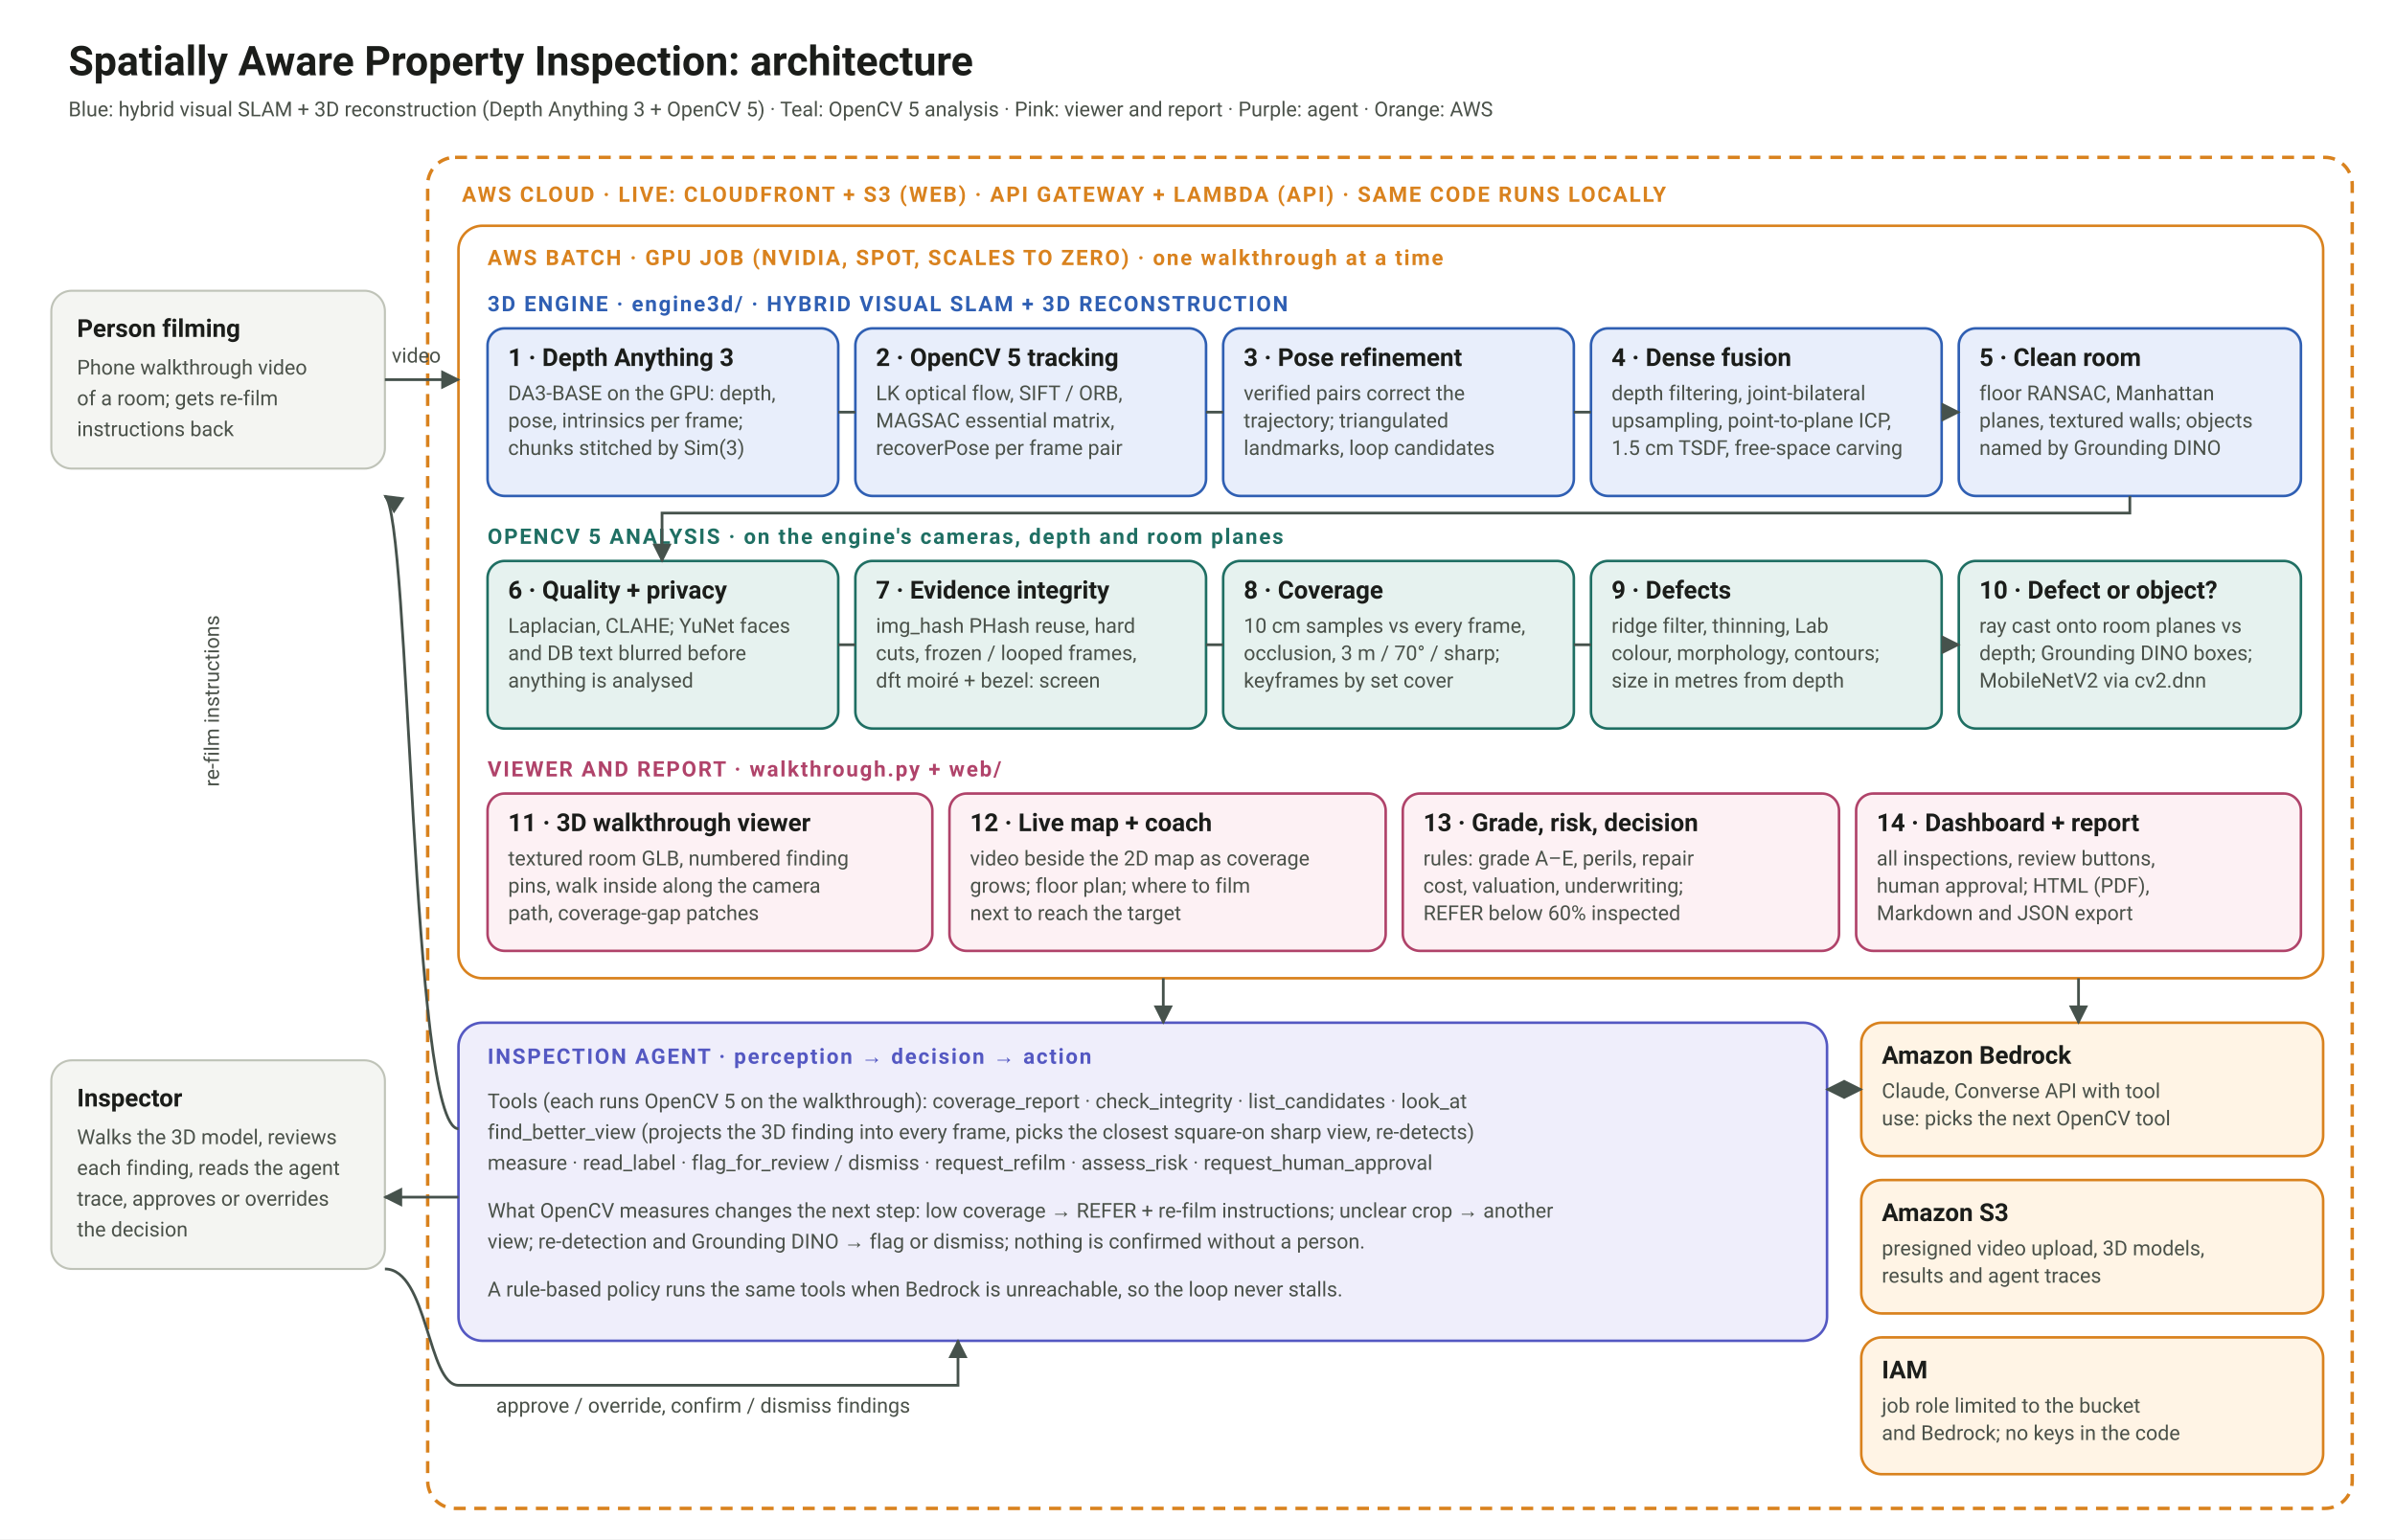
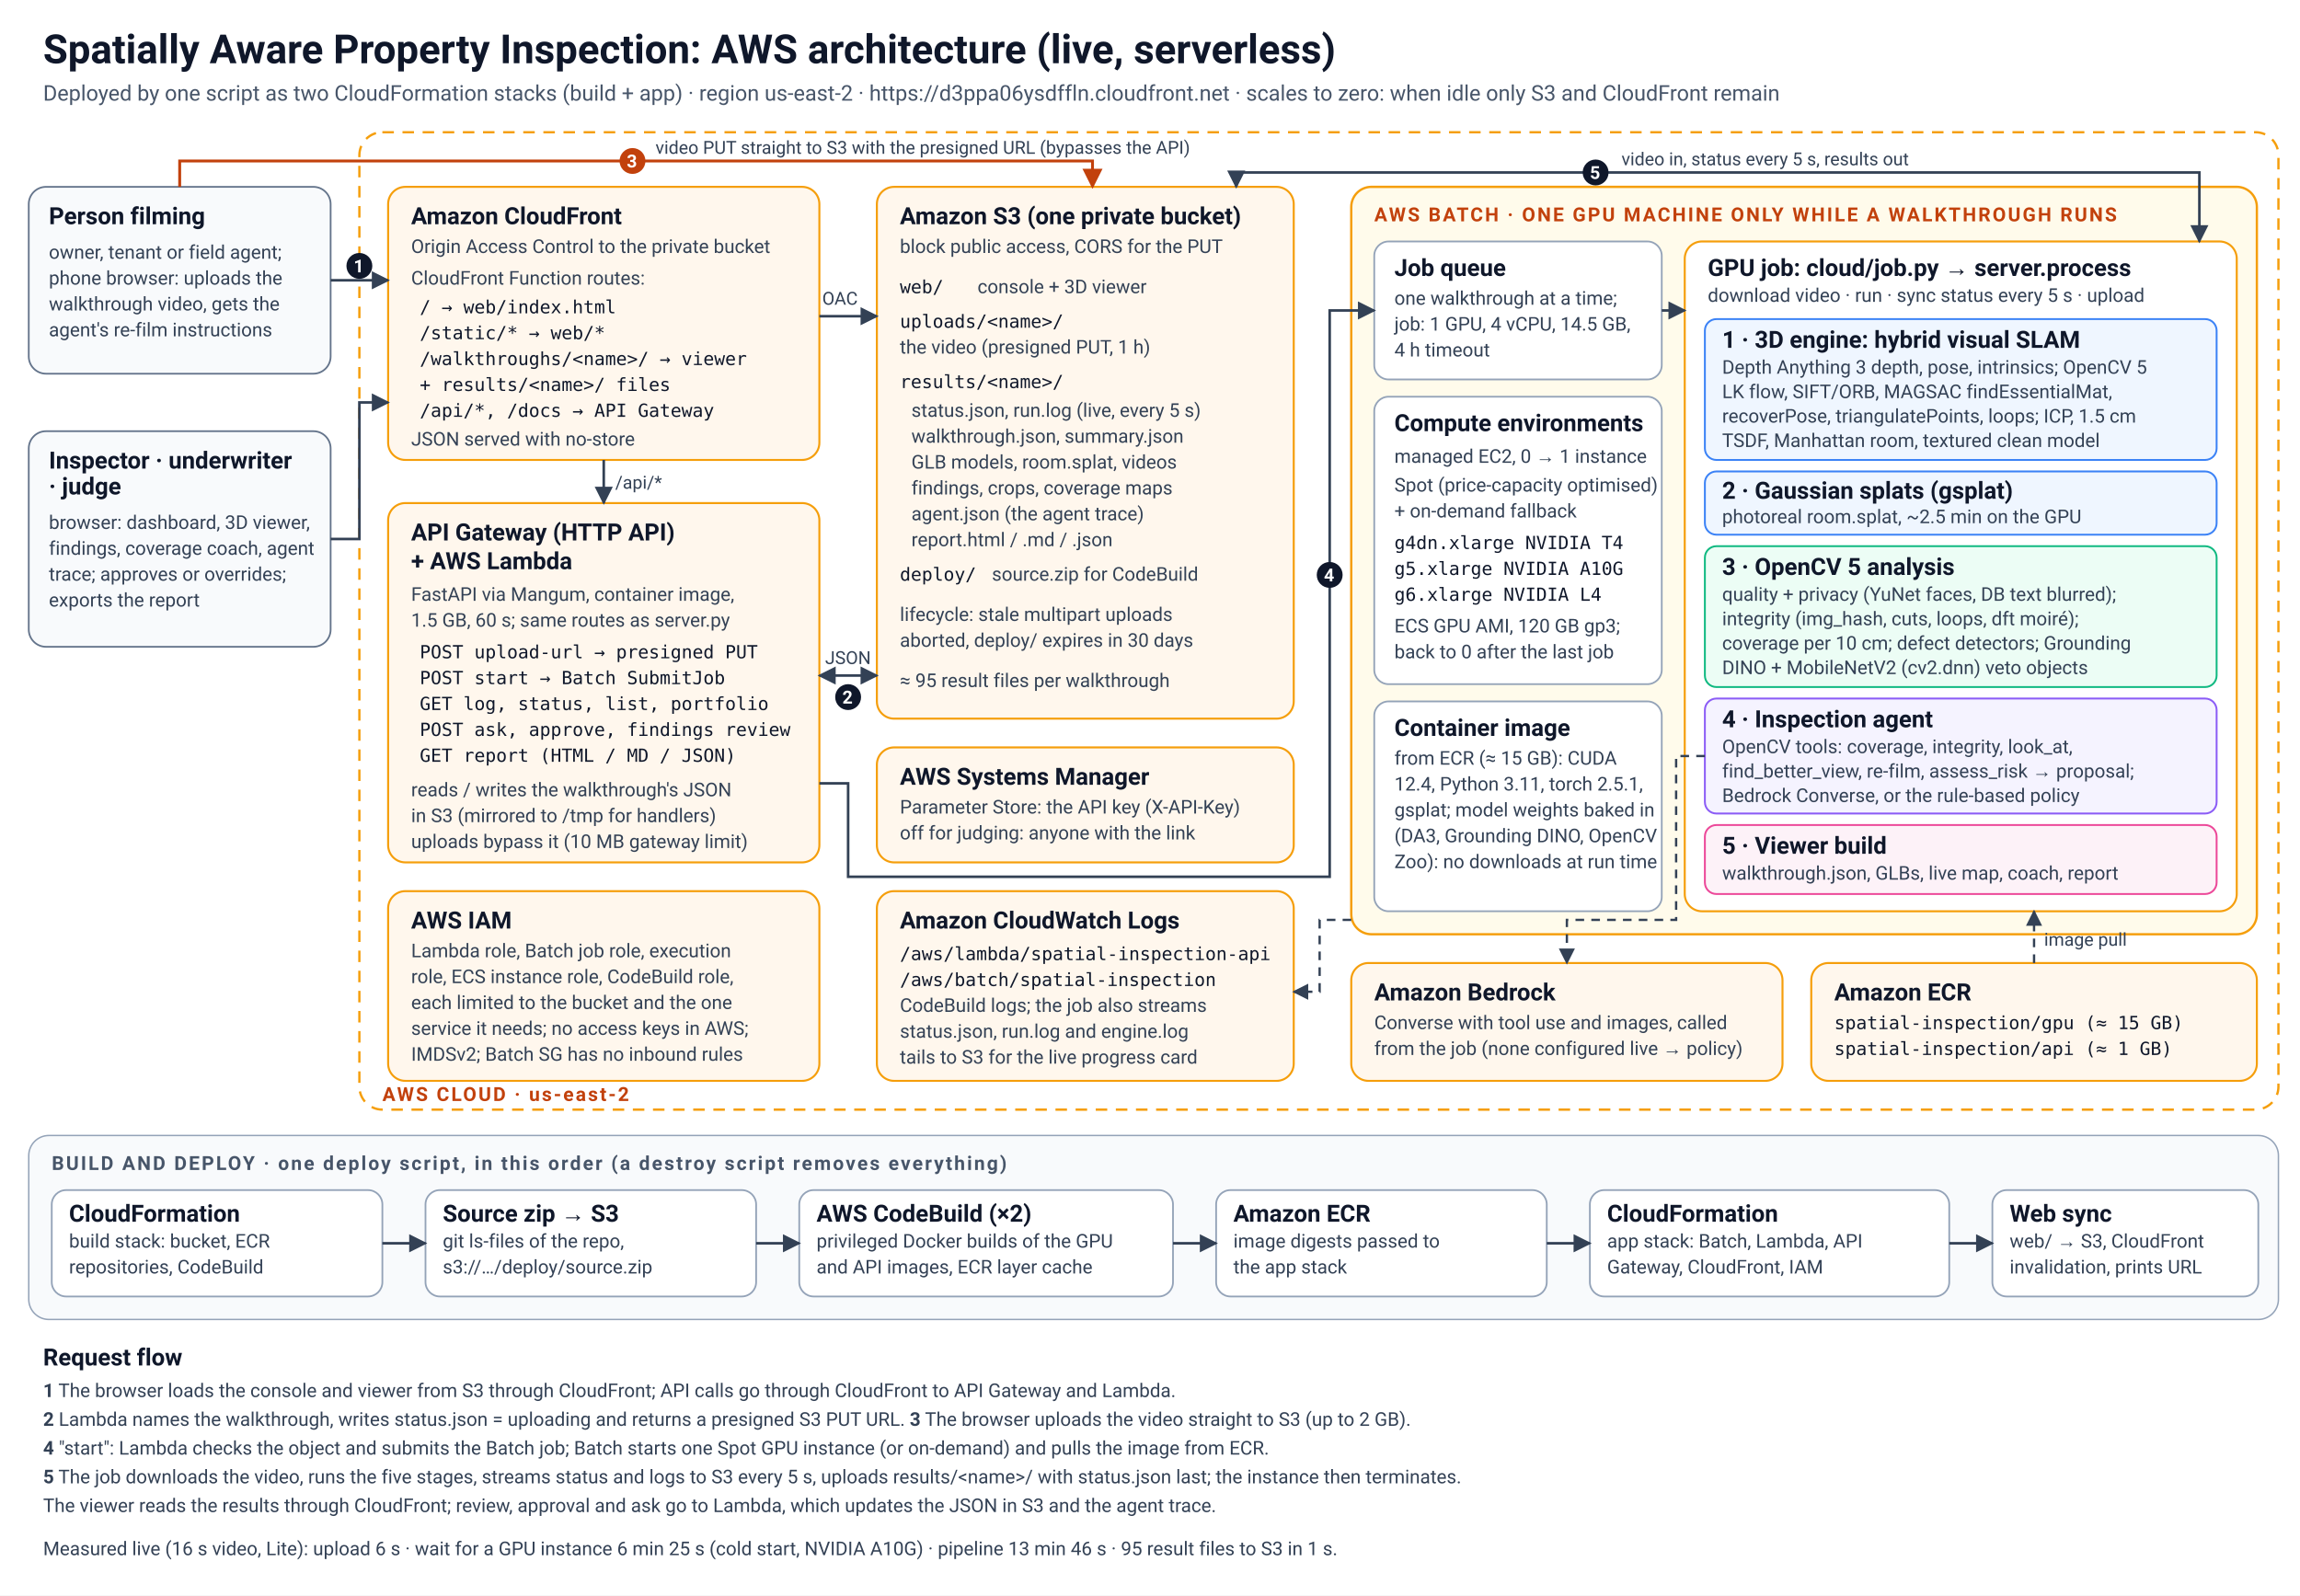
- <svg xmlns="http://www.w3.org/2000/svg" viewBox="0 0 1400 900" font-family="Segoe UI, Roboto, Arial, sans-serif">
+ <svg xmlns="http://www.w3.org/2000/svg" viewBox="0 0 1600 1110" font-family="Segoe UI, Roboto, Arial, sans-serif">
  <defs>
    <marker id="a" viewBox="0 0 10 10" refX="9" refY="5" markerWidth="7" markerHeight="7" orient="auto-start-reverse">
-       <path d="M0 0L10 5L0 10z" fill="#46524c" />
+       <path d="M0 0L10 5L0 10z" fill="#334155" />
+     </marker>
+     <marker id="o" viewBox="0 0 10 10" refX="9" refY="5" markerWidth="7" markerHeight="7" orient="auto-start-reverse">
+       <path d="M0 0L10 5L0 10z" fill="#c2410c" />
    </marker>
    <style>
-       .t{font-size:14.5px;fill:#1b1d1a;font-weight:700}.s{font-size:12px;fill:#4a5149}.h{font-size:12.5px;font-weight:700;letter-spacing:.08em}
-       .eng{fill:#e8eefb;stroke:#2f5fb3;stroke-width:1.5}.cv{fill:#e6f2ef;stroke:#1f6f63;stroke-width:1.5}.vw{fill:#fdf1f4;stroke:#b0436a;stroke-width:1.5}
-       .aws{fill:#fff4e5;stroke:#d9821e;stroke-width:1.5}.ag{fill:#efeefb;stroke:#5458c2;stroke-width:1.5}
-       .pl{fill:#f4f5f2;stroke:#bfc3b8;stroke-width:1.2}.l{stroke:#46524c;stroke-width:1.6;fill:none}
+       .title { font-size: 28px; font-weight: 700; fill: #0f172a }
+       .sub { font-size: 15px; fill: #475569 }
+       .grp { font-size: 13.5px; font-weight: 700; letter-spacing: .1em }
+       .h { font-size: 16.5px; font-weight: 700; fill: #0f172a }
+       .d { font-size: 13.2px; fill: #334155 }
+       .m { font-family: Consolas, monospace; font-size: 12.6px; fill: #0f172a }
+       .n { font-size: 12.5px; font-weight: 700; fill: #fff }
+       .lbl { font-size: 12.5px; fill: #334155 }
+       .aws { fill: #fff7ed; stroke: #f59e0b; stroke-width: 1.4 }
+       .box { fill: #ffffff; stroke: #94a3b8; stroke-width: 1.2 }
+       .cv { fill: #ecfdf5; stroke: #10b981; stroke-width: 1.3 }
+       .eng { fill: #eff6ff; stroke: #3b82f6; stroke-width: 1.3 }
+       .ag { fill: #f5f3ff; stroke: #8b5cf6; stroke-width: 1.3 }
+       .vw { fill: #fdf2f8; stroke: #ec4899; stroke-width: 1.3 }
+       .act { fill: #f8fafc; stroke: #64748b; stroke-width: 1.2 }
+       .ln { stroke: #334155; stroke-width: 1.8; fill: none }
+       .up { stroke: #c2410c; stroke-width: 2; fill: none }
+       .dsh { stroke: #334155; stroke-width: 1.6; fill: none; stroke-dasharray: 6 5 }
    </style>
  </defs>
-   <rect width="1400" height="900" fill="#ffffff" />
-   <text x="40" y="44" font-size="24" font-weight="700" fill="#1b1d1a">Spatially Aware Property Inspection: architecture</text>
-   <text x="40" y="68" class="s">Blue: hybrid visual SLAM + 3D reconstruction (Depth Anything 3 + OpenCV 5) · Teal: OpenCV 5 analysis · Pink: viewer and report · Purple: agent · Orange: AWS</text>
-   <rect x="250" y="92" width="1125" height="790" rx="16" fill="none" stroke="#d9821e" stroke-width="2" stroke-dasharray="7 5" />
-   <text x="270" y="118" class="h" fill="#d9821e">AWS CLOUD · LIVE: CLOUDFRONT + S3 (WEB) · API GATEWAY + LAMBDA (API) · SAME CODE RUNS LOCALLY</text>
-   <rect x="30" y="170" width="195" height="104" rx="12" class="pl" />
-   <text x="45" y="197" class="t">Person filming</text>
-   <text x="45" y="219" class="s">Phone walkthrough video</text>
-   <text x="45" y="237" class="s">of a room; gets re-film</text>
-   <text x="45" y="255" class="s">instructions back</text>
-   <rect x="30" y="620" width="195" height="122" rx="12" class="pl" />
-   <text x="45" y="647" class="t">Inspector</text>
-   <text x="45" y="669" class="s">Walks the 3D model, reviews</text>
-   <text x="45" y="687" class="s">each finding, reads the agent</text>
-   <text x="45" y="705" class="s">trace, approves or overrides</text>
-   <text x="45" y="723" class="s">the decision</text>
-   <rect x="268" y="132" width="1090" height="440" rx="14" fill="none" stroke="#d9821e" stroke-width="1.5" />
-   <text x="285" y="155" class="h" fill="#d9821e">AWS BATCH · GPU JOB (NVIDIA, SPOT, SCALES TO ZERO) · one walkthrough at a time</text>
-   <text x="285" y="182" class="h" fill="#2f5fb3">3D ENGINE · engine3d/ · HYBRID VISUAL SLAM + 3D RECONSTRUCTION</text>
-   <rect x="285" y="192" width="205" height="98" rx="10" class="eng" />
-   <text x="297" y="214" class="t">1 · Depth Anything 3</text>
-   <text x="297" y="234" class="s">DA3-BASE on the GPU: depth,</text>
-   <text x="297" y="250" class="s">pose, intrinsics per frame;</text>
-   <text x="297" y="266" class="s">chunks stitched by Sim(3)</text>
-   <rect x="500" y="192" width="205" height="98" rx="10" class="eng" />
-   <text x="512" y="214" class="t">2 · OpenCV 5 tracking</text>
-   <text x="512" y="234" class="s">LK optical flow, SIFT / ORB,</text>
-   <text x="512" y="250" class="s">MAGSAC essential matrix,</text>
-   <text x="512" y="266" class="s">recoverPose per frame pair</text>
-   <rect x="715" y="192" width="205" height="98" rx="10" class="eng" />
-   <text x="727" y="214" class="t">3 · Pose refinement</text>
-   <text x="727" y="234" class="s">verified pairs correct the</text>
-   <text x="727" y="250" class="s">trajectory; triangulated</text>
-   <text x="727" y="266" class="s">landmarks, loop candidates</text>
-   <rect x="930" y="192" width="205" height="98" rx="10" class="eng" />
-   <text x="942" y="214" class="t">4 · Dense fusion</text>
-   <text x="942" y="234" class="s">depth filtering, joint-bilateral</text>
-   <text x="942" y="250" class="s">upsampling, point-to-plane ICP,</text>
-   <text x="942" y="266" class="s">1.5 cm TSDF, free-space carving</text>
-   <rect x="1145" y="192" width="200" height="98" rx="10" class="eng" />
-   <text x="1157" y="214" class="t">5 · Clean room</text>
-   <text x="1157" y="234" class="s">floor RANSAC, Manhattan</text>
-   <text x="1157" y="250" class="s">planes, textured walls; objects</text>
-   <text x="1157" y="266" class="s">named by Grounding DINO</text>
-   <path class="l" d="M490 241H500M705 241H715M920 241H930M1135 241H1145" marker-end="url(#a)" />
-   <text x="285" y="318" class="h" fill="#1f6f63">OPENCV 5 ANALYSIS · on the engine's cameras, depth and room planes</text>
-   <rect x="285" y="328" width="205" height="98" rx="10" class="cv" />
-   <text x="297" y="350" class="t">6 · Quality + privacy</text>
-   <text x="297" y="370" class="s">Laplacian, CLAHE; YuNet faces</text>
-   <text x="297" y="386" class="s">and DB text blurred before</text>
-   <text x="297" y="402" class="s">anything is analysed</text>
-   <rect x="500" y="328" width="205" height="98" rx="10" class="cv" />
-   <text x="512" y="350" class="t">7 · Evidence integrity</text>
-   <text x="512" y="370" class="s">img_hash PHash reuse, hard</text>
-   <text x="512" y="386" class="s">cuts, frozen / looped frames,</text>
-   <text x="512" y="402" class="s">dft moiré + bezel: screen</text>
-   <rect x="715" y="328" width="205" height="98" rx="10" class="cv" />
-   <text x="727" y="350" class="t">8 · Coverage</text>
-   <text x="727" y="370" class="s">10 cm samples vs every frame,</text>
-   <text x="727" y="386" class="s">occlusion, 3 m / 70° / sharp;</text>
-   <text x="727" y="402" class="s">keyframes by set cover</text>
-   <rect x="930" y="328" width="205" height="98" rx="10" class="cv" />
-   <text x="942" y="350" class="t">9 · Defects</text>
-   <text x="942" y="370" class="s">ridge filter, thinning, Lab</text>
-   <text x="942" y="386" class="s">colour, morphology, contours;</text>
-   <text x="942" y="402" class="s">size in metres from depth</text>
-   <rect x="1145" y="328" width="200" height="98" rx="10" class="cv" />
-   <text x="1157" y="350" class="t">10 · Defect or object?</text>
-   <text x="1157" y="370" class="s">ray cast onto room planes vs</text>
-   <text x="1157" y="386" class="s">depth; Grounding DINO boxes;</text>
-   <text x="1157" y="402" class="s">MobileNetV2 via cv2.dnn</text>
-   <path class="l" d="M490 377H500M705 377H715M920 377H930M1135 377H1145" marker-end="url(#a)" />
-   <path class="l" d="M1245 290V300H387V328" marker-end="url(#a)" />
-   <text x="285" y="454" class="h" fill="#b0436a">VIEWER AND REPORT · walkthrough.py + web/</text>
-   <rect x="285" y="464" width="260" height="92" rx="10" class="vw" />
-   <text x="297" y="486" class="t">11 · 3D walkthrough viewer</text>
-   <text x="297" y="506" class="s">textured room GLB, numbered finding</text>
-   <text x="297" y="522" class="s">pins, walk inside along the camera</text>
-   <text x="297" y="538" class="s">path, coverage-gap patches</text>
-   <rect x="555" y="464" width="255" height="92" rx="10" class="vw" />
-   <text x="567" y="486" class="t">12 · Live map + coach</text>
-   <text x="567" y="506" class="s">video beside the 2D map as coverage</text>
-   <text x="567" y="522" class="s">grows; floor plan; where to film</text>
-   <text x="567" y="538" class="s">next to reach the target</text>
-   <rect x="820" y="464" width="255" height="92" rx="10" class="vw" />
-   <text x="832" y="486" class="t">13 · Grade, risk, decision</text>
-   <text x="832" y="506" class="s">rules: grade A–E, perils, repair</text>
-   <text x="832" y="522" class="s">cost, valuation, underwriting;</text>
-   <text x="832" y="538" class="s">REFER below 60% inspected</text>
-   <rect x="1085" y="464" width="260" height="92" rx="10" class="vw" />
-   <text x="1097" y="486" class="t">14 · Dashboard + report</text>
-   <text x="1097" y="506" class="s">all inspections, review buttons,</text>
-   <text x="1097" y="522" class="s">human approval; HTML (PDF),</text>
-   <text x="1097" y="538" class="s">Markdown and JSON export</text>
-   <rect x="268" y="598" width="800" height="186" rx="14" class="ag" />
-   <text x="285" y="622" class="h" fill="#5458c2">INSPECTION AGENT · perception → decision → action</text>
-   <text x="285" y="648" class="s">Tools (each runs OpenCV 5 on the walkthrough): coverage_report · check_integrity · list_candidates · look_at</text>
-   <text x="285" y="666" class="s">find_better_view (projects the 3D finding into every frame, picks the closest square-on sharp view, re-detects)</text>
-   <text x="285" y="684" class="s">measure · read_label · flag_for_review / dismiss · request_refilm · assess_risk · request_human_approval</text>
-   <text x="285" y="712" class="s">What OpenCV measures changes the next step: low coverage → REFER + re-film instructions; unclear crop → another</text>
-   <text x="285" y="730" class="s">view; re-detection and Grounding DINO → flag or dismiss; nothing is confirmed without a person.</text>
-   <text x="285" y="758" class="s">A rule-based policy runs the same tools when Bedrock is unreachable, so the loop never stalls.</text>
-   <rect x="1088" y="598" width="270" height="78" rx="12" class="aws" />
-   <text x="1100" y="622" class="t">Amazon Bedrock</text>
-   <text x="1100" y="642" class="s">Claude, Converse API with tool</text>
-   <text x="1100" y="658" class="s">use: picks the next OpenCV tool</text>
-   <rect x="1088" y="690" width="270" height="78" rx="12" class="aws" />
-   <text x="1100" y="714" class="t">Amazon S3</text>
-   <text x="1100" y="734" class="s">presigned video upload, 3D models,</text>
-   <text x="1100" y="750" class="s">results and agent traces</text>
-   <rect x="1088" y="782" width="270" height="80" rx="12" class="aws" />
-   <text x="1100" y="806" class="t">IAM</text>
-   <text x="1100" y="826" class="s">job role limited to the bucket</text>
-   <text x="1100" y="842" class="s">and Bedrock; no keys in the code</text>
-   <path class="l" d="M1068 637H1088" marker-end="url(#a)" marker-start="url(#a)" />
-   <path class="l" d="M680 572V598" marker-end="url(#a)" />
-   <path class="l" d="M1215 572V598" marker-end="url(#a)" />
-   <path class="l" d="M225 222H268" marker-end="url(#a)" />
-   <text x="229" y="212" class="s">video</text>
-   <path class="l" d="M268 700H225" marker-end="url(#a)" />
-   <path class="l" d="M225 742C250 742 250 810 268 810H560V784" marker-end="url(#a)" />
-   <text x="290" y="826" class="s">approve / override, confirm / dismiss findings</text>
-   <path class="l" d="M268 660C240 660 240 300 225 290" marker-end="url(#a)" />
-   <text x="128" y="460" class="s" transform="rotate(-90 128 460)">re-film instructions</text>
+   <rect width="1600" height="1110" fill="#ffffff" />
+   <text x="30" y="44" class="title">Spatially Aware Property Inspection: AWS architecture (live, serverless)</text>
+   <text x="30" y="70" class="sub">Deployed by one script as two CloudFormation stacks (build + app) · region us-east-2 · https://d3ppa06ysdffln.cloudfront.net · scales to zero: when idle only S3 and CloudFront remain</text>
+   <rect x="20" y="130" width="210" height="130" rx="12" class="act" />
+   <text x="34" y="156" class="h">Person filming</text>
+   <text x="34" y="180" class="d">owner, tenant or field agent;</text>
+   <text x="34" y="198" class="d">phone browser: uploads the</text>
+   <text x="34" y="216" class="d">walkthrough video, gets the</text>
+   <text x="34" y="234" class="d">agent's re-film instructions</text>
+   <rect x="20" y="300" width="210" height="150" rx="12" class="act" />
+   <text x="34" y="326" class="h">Inspector · underwriter</text>
+   <text x="34" y="344" class="h">· judge</text>
+   <text x="34" y="368" class="d">browser: dashboard, 3D viewer,</text>
+   <text x="34" y="386" class="d">findings, coverage coach, agent</text>
+   <text x="34" y="404" class="d">trace; approves or overrides;</text>
+   <text x="34" y="422" class="d">exports the report</text>
+   <rect x="250" y="92" width="1335" height="680" rx="16" fill="none" stroke="#f59e0b" stroke-width="1.6" stroke-dasharray="8 6" />
+   <text x="266" y="766" class="grp" fill="#c2410c">AWS CLOUD · us-east-2</text>
+   <rect x="270" y="130" width="300" height="190" rx="12" class="aws" />
+   <text x="286" y="156" class="h">Amazon CloudFront</text>
+   <text x="286" y="176" class="d">Origin Access Control to the private bucket</text>
+   <text x="286" y="198" class="d">CloudFront Function routes:</text>
+   <text x="292" y="218" class="m">/  → web/index.html</text>
+   <text x="292" y="236" class="m">/static/*  → web/*</text>
+   <text x="292" y="254" class="m">/walkthroughs/&lt;name&gt;/ → viewer</text>
+   <text x="292" y="272" class="m">  + results/&lt;name&gt;/ files</text>
+   <text x="292" y="290" class="m">/api/*, /docs → API Gateway</text>
+   <text x="286" y="310" class="d">JSON served with no-store</text>
+   <rect x="270" y="350" width="300" height="250" rx="12" class="aws" />
+   <text x="286" y="376" class="h">API Gateway (HTTP API)</text>
+   <text x="286" y="396" class="h">+ AWS Lambda</text>
+   <text x="286" y="418" class="d">FastAPI via Mangum, container image,</text>
+   <text x="286" y="436" class="d">1.5 GB, 60 s; same routes as server.py</text>
+   <text x="292" y="458" class="m">POST upload-url → presigned PUT</text>
+   <text x="292" y="476" class="m">POST start → Batch SubmitJob</text>
+   <text x="292" y="494" class="m">GET  log, status, list, portfolio</text>
+   <text x="292" y="512" class="m">POST ask, approve, findings review</text>
+   <text x="292" y="530" class="m">GET  report (HTML / MD / JSON)</text>
+   <text x="286" y="554" class="d">reads / writes the walkthrough's JSON</text>
+   <text x="286" y="572" class="d">in S3 (mirrored to /tmp for handlers)</text>
+   <text x="286" y="590" class="d">uploads bypass it (10 MB gateway limit)</text>
+   <rect x="610" y="130" width="290" height="370" rx="12" class="aws" />
+   <text x="626" y="156" class="h">Amazon S3 (one private bucket)</text>
+   <text x="626" y="176" class="d">block public access, CORS for the PUT</text>
+   <text x="626" y="204" class="m">web/</text>
+   <text x="680" y="204" class="d">console + 3D viewer</text>
+   <text x="626" y="228" class="m">uploads/&lt;name&gt;/</text>
+   <text x="626" y="246" class="d">  the video (presigned PUT, 1 h)</text>
+   <text x="626" y="270" class="m">results/&lt;name&gt;/</text>
+   <text x="634" y="290" class="d">status.json, run.log (live, every 5 s)</text>
+   <text x="634" y="308" class="d">walkthrough.json, summary.json</text>
+   <text x="634" y="326" class="d">GLB models, room.splat, videos</text>
+   <text x="634" y="344" class="d">findings, crops, coverage maps</text>
+   <text x="634" y="362" class="d">agent.json (the agent trace)</text>
+   <text x="634" y="380" class="d">report.html / .md / .json</text>
+   <text x="626" y="404" class="m">deploy/</text>
+   <text x="690" y="404" class="d">source.zip for CodeBuild</text>
+   <text x="626" y="432" class="d">lifecycle: stale multipart uploads</text>
+   <text x="626" y="450" class="d">aborted, deploy/ expires in 30 days</text>
+   <text x="626" y="478" class="d">≈ 95 result files per walkthrough</text>
+   <rect x="610" y="520" width="290" height="80" rx="12" class="aws" />
+   <text x="626" y="546" class="h">AWS Systems Manager</text>
+   <text x="626" y="566" class="d">Parameter Store: the API key (X-API-Key)</text>
+   <text x="626" y="584" class="d">off for judging: anyone with the link</text>
+   <rect x="270" y="620" width="300" height="132" rx="12" class="aws" />
+   <text x="286" y="646" class="h">AWS IAM</text>
+   <text x="286" y="666" class="d">Lambda role, Batch job role, execution</text>
+   <text x="286" y="684" class="d">role, ECS instance role, CodeBuild role,</text>
+   <text x="286" y="702" class="d">each limited to the bucket and the one</text>
+   <text x="286" y="720" class="d">service it needs; no access keys in AWS;</text>
+   <text x="286" y="738" class="d">IMDSv2; Batch SG has no inbound rules</text>
+   <rect x="610" y="620" width="290" height="132" rx="12" class="aws" />
+   <text x="626" y="646" class="h">Amazon CloudWatch Logs</text>
+   <text x="626" y="668" class="m">/aws/lambda/spatial-inspection-api</text>
+   <text x="626" y="686" class="m">/aws/batch/spatial-inspection</text>
+   <text x="626" y="704" class="d">CodeBuild logs; the job also streams</text>
+   <text x="626" y="722" class="d">status.json, run.log and engine.log</text>
+   <text x="626" y="740" class="d">tails to S3 for the live progress card</text>
+   <rect x="940" y="130" width="630" height="520" rx="14" fill="#fffbeb" stroke="#f59e0b" stroke-width="1.6" />
+   <text x="956" y="154" class="grp" fill="#c2410c">AWS BATCH · ONE GPU MACHINE ONLY WHILE A WALKTHROUGH RUNS</text>
+   <rect x="956" y="168" width="200" height="96" rx="10" class="box" />
+   <text x="970" y="192" class="h">Job queue</text>
+   <text x="970" y="212" class="d">one walkthrough at a time;</text>
+   <text x="970" y="230" class="d">job: 1 GPU, 4 vCPU, 14.5 GB,</text>
+   <text x="970" y="248" class="d">4 h timeout</text>
+   <rect x="956" y="276" width="200" height="200" rx="10" class="box" />
+   <text x="970" y="300" class="h">Compute environments</text>
+   <text x="970" y="322" class="d">managed EC2, 0 → 1 instance</text>
+   <text x="970" y="342" class="d">Spot (price-capacity optimised)</text>
+   <text x="970" y="360" class="d">+ on-demand fallback</text>
+   <text x="970" y="382" class="m">g4dn.xlarge  NVIDIA T4</text>
+   <text x="970" y="400" class="m">g5.xlarge    NVIDIA A10G</text>
+   <text x="970" y="418" class="m">g6.xlarge    NVIDIA L4</text>
+   <text x="970" y="440" class="d">ECS GPU AMI, 120 GB gp3;</text>
+   <text x="970" y="458" class="d">back to 0 after the last job</text>
+   <rect x="956" y="488" width="200" height="146" rx="10" class="box" />
+   <text x="970" y="512" class="h">Container image</text>
+   <text x="970" y="532" class="d">from ECR (≈ 15 GB): CUDA</text>
+   <text x="970" y="550" class="d">12.4, Python 3.11, torch 2.5.1,</text>
+   <text x="970" y="568" class="d">gsplat; model weights baked in</text>
+   <text x="970" y="586" class="d">(DA3, Grounding DINO, OpenCV</text>
+   <text x="970" y="604" class="d">Zoo): no downloads at run time</text>
+   <rect x="1172" y="168" width="384" height="466" rx="12" fill="#ffffff" stroke="#f59e0b" stroke-width="1.4" />
+   <text x="1188" y="192" class="h">GPU job: cloud/job.py → server.process</text>
+   <text x="1188" y="210" class="d">download video · run · sync status every 5 s · upload</text>
+   <rect x="1186" y="222" width="356" height="98" rx="8" class="eng" />
+   <text x="1198" y="242" class="h">1 · 3D engine: hybrid visual SLAM</text>
+   <text x="1198" y="260" class="d">Depth Anything 3 depth, pose, intrinsics; OpenCV 5</text>
+   <text x="1198" y="277" class="d">LK flow, SIFT/ORB, MAGSAC findEssentialMat,</text>
+   <text x="1198" y="294" class="d">recoverPose, triangulatePoints, loops; ICP, 1.5 cm</text>
+   <text x="1198" y="311" class="d">TSDF, Manhattan room, textured clean model</text>
+   <rect x="1186" y="328" width="356" height="44" rx="8" class="eng" />
+   <text x="1198" y="347" class="h">2 · Gaussian splats (gsplat)</text>
+   <text x="1198" y="364" class="d">photoreal room.splat, ~2.5 min on the GPU</text>
+   <rect x="1186" y="380" width="356" height="98" rx="8" class="cv" />
+   <text x="1198" y="400" class="h">3 · OpenCV 5 analysis</text>
+   <text x="1198" y="418" class="d">quality + privacy (YuNet faces, DB text blurred);</text>
+   <text x="1198" y="435" class="d">integrity (img_hash, cuts, loops, dft moiré);</text>
+   <text x="1198" y="452" class="d">coverage per 10 cm; defect detectors; Grounding</text>
+   <text x="1198" y="469" class="d">DINO + MobileNetV2 (cv2.dnn) veto objects</text>
+   <rect x="1186" y="486" width="356" height="80" rx="8" class="ag" />
+   <text x="1198" y="506" class="h">4 · Inspection agent</text>
+   <text x="1198" y="524" class="d">OpenCV tools: coverage, integrity, look_at,</text>
+   <text x="1198" y="541" class="d">find_better_view, re-film, assess_risk → proposal;</text>
+   <text x="1198" y="558" class="d">Bedrock Converse, or the rule-based policy</text>
+   <rect x="1186" y="574" width="356" height="48" rx="8" class="vw" />
+   <text x="1198" y="594" class="h">5 · Viewer build</text>
+   <text x="1198" y="612" class="d">walkthrough.json, GLBs, live map, coach, report</text>
+   <rect x="940" y="670" width="300" height="82" rx="12" class="aws" />
+   <text x="956" y="696" class="h">Amazon Bedrock</text>
+   <text x="956" y="716" class="d">Converse with tool use and images, called</text>
+   <text x="956" y="734" class="d">from the job (none configured live → policy)</text>
+   <rect x="1260" y="670" width="310" height="82" rx="12" class="aws" />
+   <text x="1276" y="696" class="h">Amazon ECR</text>
+   <text x="1276" y="716" class="m">spatial-inspection/gpu  (≈ 15 GB)</text>
+   <text x="1276" y="734" class="m">spatial-inspection/api  (≈ 1 GB)</text>
+   <path d="M230 195 H270" class="ln" marker-end="url(#a)" />
+   <circle cx="250" cy="185" r="9" fill="#0f172a" />
+   <text x="246" y="189.5" class="n">1</text>
+   <path d="M230 375 H250 V280 H270" class="ln" marker-end="url(#a)" />
+   <path d="M420 320 V350" class="ln" marker-end="url(#a)" />
+   <text x="428" y="340" class="lbl">/api/*</text>
+   <path d="M570 220 H610" class="ln" marker-end="url(#a)" />
+   <text x="572" y="212" class="lbl">OAC</text>
+   <path d="M570 470 H610" class="ln" marker-start="url(#a)" marker-end="url(#a)" />
+   <text x="574" y="462" class="lbl">JSON</text>
+   <circle cx="590" cy="485" r="9" fill="#0f172a" />
+   <text x="586" y="489.5" class="n">2</text>
+   <path d="M125 130 V112 H760 V130" class="up" marker-end="url(#o)" />
+   <circle cx="440" cy="112" r="9" fill="#c2410c" />
+   <text x="436" y="116.5" class="n">3</text>
+   <text x="456" y="107" class="lbl" fill="#c2410c">video PUT straight to S3 with the presigned URL (bypasses the API)</text>
+   <path d="M570 545 H590 V610 H925 V216 H956" class="ln" marker-end="url(#a)" />
+   <circle cx="925" cy="400" r="9" fill="#0f172a" />
+   <text x="921" y="404.5" class="n">4</text>
+   <path d="M1156 216 H1172" class="ln" marker-end="url(#a)" />
+   <path d="M1530 168 V120 H860 V130" class="ln" marker-start="url(#a)" marker-end="url(#a)" />
+   <circle cx="1110" cy="120" r="9" fill="#0f172a" />
+   <text x="1106" y="124.5" class="n">5</text>
+   <text x="1128" y="115" class="lbl">video in, status every 5 s, results out</text>
+   <path d="M1186 526 H1166 V640 H1090 V670" class="dsh" marker-end="url(#a)" />
+   <path d="M1415 670 V634" class="dsh" marker-end="url(#a)" />
+   <text x="1422" y="658" class="lbl">image pull</text>
+   <path d="M940 640 H918 V690 H900" class="dsh" marker-end="url(#a)" />
+   <text x="904" y="660" class="lbl" />
+   <rect x="20" y="790" width="1565" height="128" rx="14" fill="#f8fafc" stroke="#94a3b8" />
+   <text x="36" y="814" class="grp" fill="#475569">BUILD AND DEPLOY · one deploy script, in this order (a destroy script removes everything)</text>
+   <g>
+     <rect x="36" y="828" width="230" height="74" rx="10" class="box" />
+     <text x="48" y="850" class="h">CloudFormation</text>
+     <text x="48" y="868" class="d">build stack: bucket, ECR</text>
+     <text x="48" y="886" class="d">repositories, CodeBuild</text>
+     <rect x="296" y="828" width="230" height="74" rx="10" class="box" />
+     <text x="308" y="850" class="h">Source zip → S3</text>
+     <text x="308" y="868" class="d">git ls-files of the repo,</text>
+     <text x="308" y="886" class="d">s3://…/deploy/source.zip</text>
+     <rect x="556" y="828" width="260" height="74" rx="10" class="box" />
+     <text x="568" y="850" class="h">AWS CodeBuild (×2)</text>
+     <text x="568" y="868" class="d">privileged Docker builds of the GPU</text>
+     <text x="568" y="886" class="d">and API images, ECR layer cache</text>
+     <rect x="846" y="828" width="230" height="74" rx="10" class="box" />
+     <text x="858" y="850" class="h">Amazon ECR</text>
+     <text x="858" y="868" class="d">image digests passed to</text>
+     <text x="858" y="886" class="d">the app stack</text>
+     <rect x="1106" y="828" width="250" height="74" rx="10" class="box" />
+     <text x="1118" y="850" class="h">CloudFormation</text>
+     <text x="1118" y="868" class="d">app stack: Batch, Lambda, API</text>
+     <text x="1118" y="886" class="d">Gateway, CloudFront, IAM</text>
+     <rect x="1386" y="828" width="185" height="74" rx="10" class="box" />
+     <text x="1398" y="850" class="h">Web sync</text>
+     <text x="1398" y="868" class="d">web/ → S3, CloudFront</text>
+     <text x="1398" y="886" class="d">invalidation, prints URL</text>
+     <path d="M266 865 H296" class="ln" marker-end="url(#a)" />
+     <path d="M526 865 H556" class="ln" marker-end="url(#a)" />
+     <path d="M816 865 H846" class="ln" marker-end="url(#a)" />
+     <path d="M1076 865 H1106" class="ln" marker-end="url(#a)" />
+     <path d="M1356 865 H1386" class="ln" marker-end="url(#a)" />
+   </g>
+   <text x="30" y="950" class="h">Request flow</text>
+   <text x="30" y="972" class="d">
+     <tspan font-weight="700">1</tspan> The browser loads the console and viewer from S3 through CloudFront; API calls go through CloudFront to API Gateway and Lambda.</text>
+   <text x="30" y="992" class="d">
+     <tspan font-weight="700">2</tspan> Lambda names the walkthrough, writes status.json = uploading and returns a presigned S3 PUT URL. <tspan font-weight="700">3</tspan> The browser uploads the video straight to S3 (up to 2 GB).</text>
+   <text x="30" y="1012" class="d">
+     <tspan font-weight="700">4</tspan> "start": Lambda checks the object and submits the Batch job; Batch starts one Spot GPU instance (or on-demand) and pulls the image from ECR.</text>
+   <text x="30" y="1032" class="d">
+     <tspan font-weight="700">5</tspan> The job downloads the video, runs the five stages, streams status and logs to S3 every 5 s, uploads results/&lt;name&gt;/ with status.json last; the instance then terminates.</text>
+   <text x="30" y="1052" class="d">The viewer reads the results through CloudFront; review, approval and ask go to Lambda, which updates the JSON in S3 and the agent trace.</text>
+   <text x="30" y="1082" class="d" fill="#c2410c">Measured live (16 s video, Lite): upload 6 s · wait for a GPU instance 6 min 25 s (cold start, NVIDIA A10G) · pipeline 13 min 46 s · 95 result files to S3 in 1 s.</text>
</svg>
